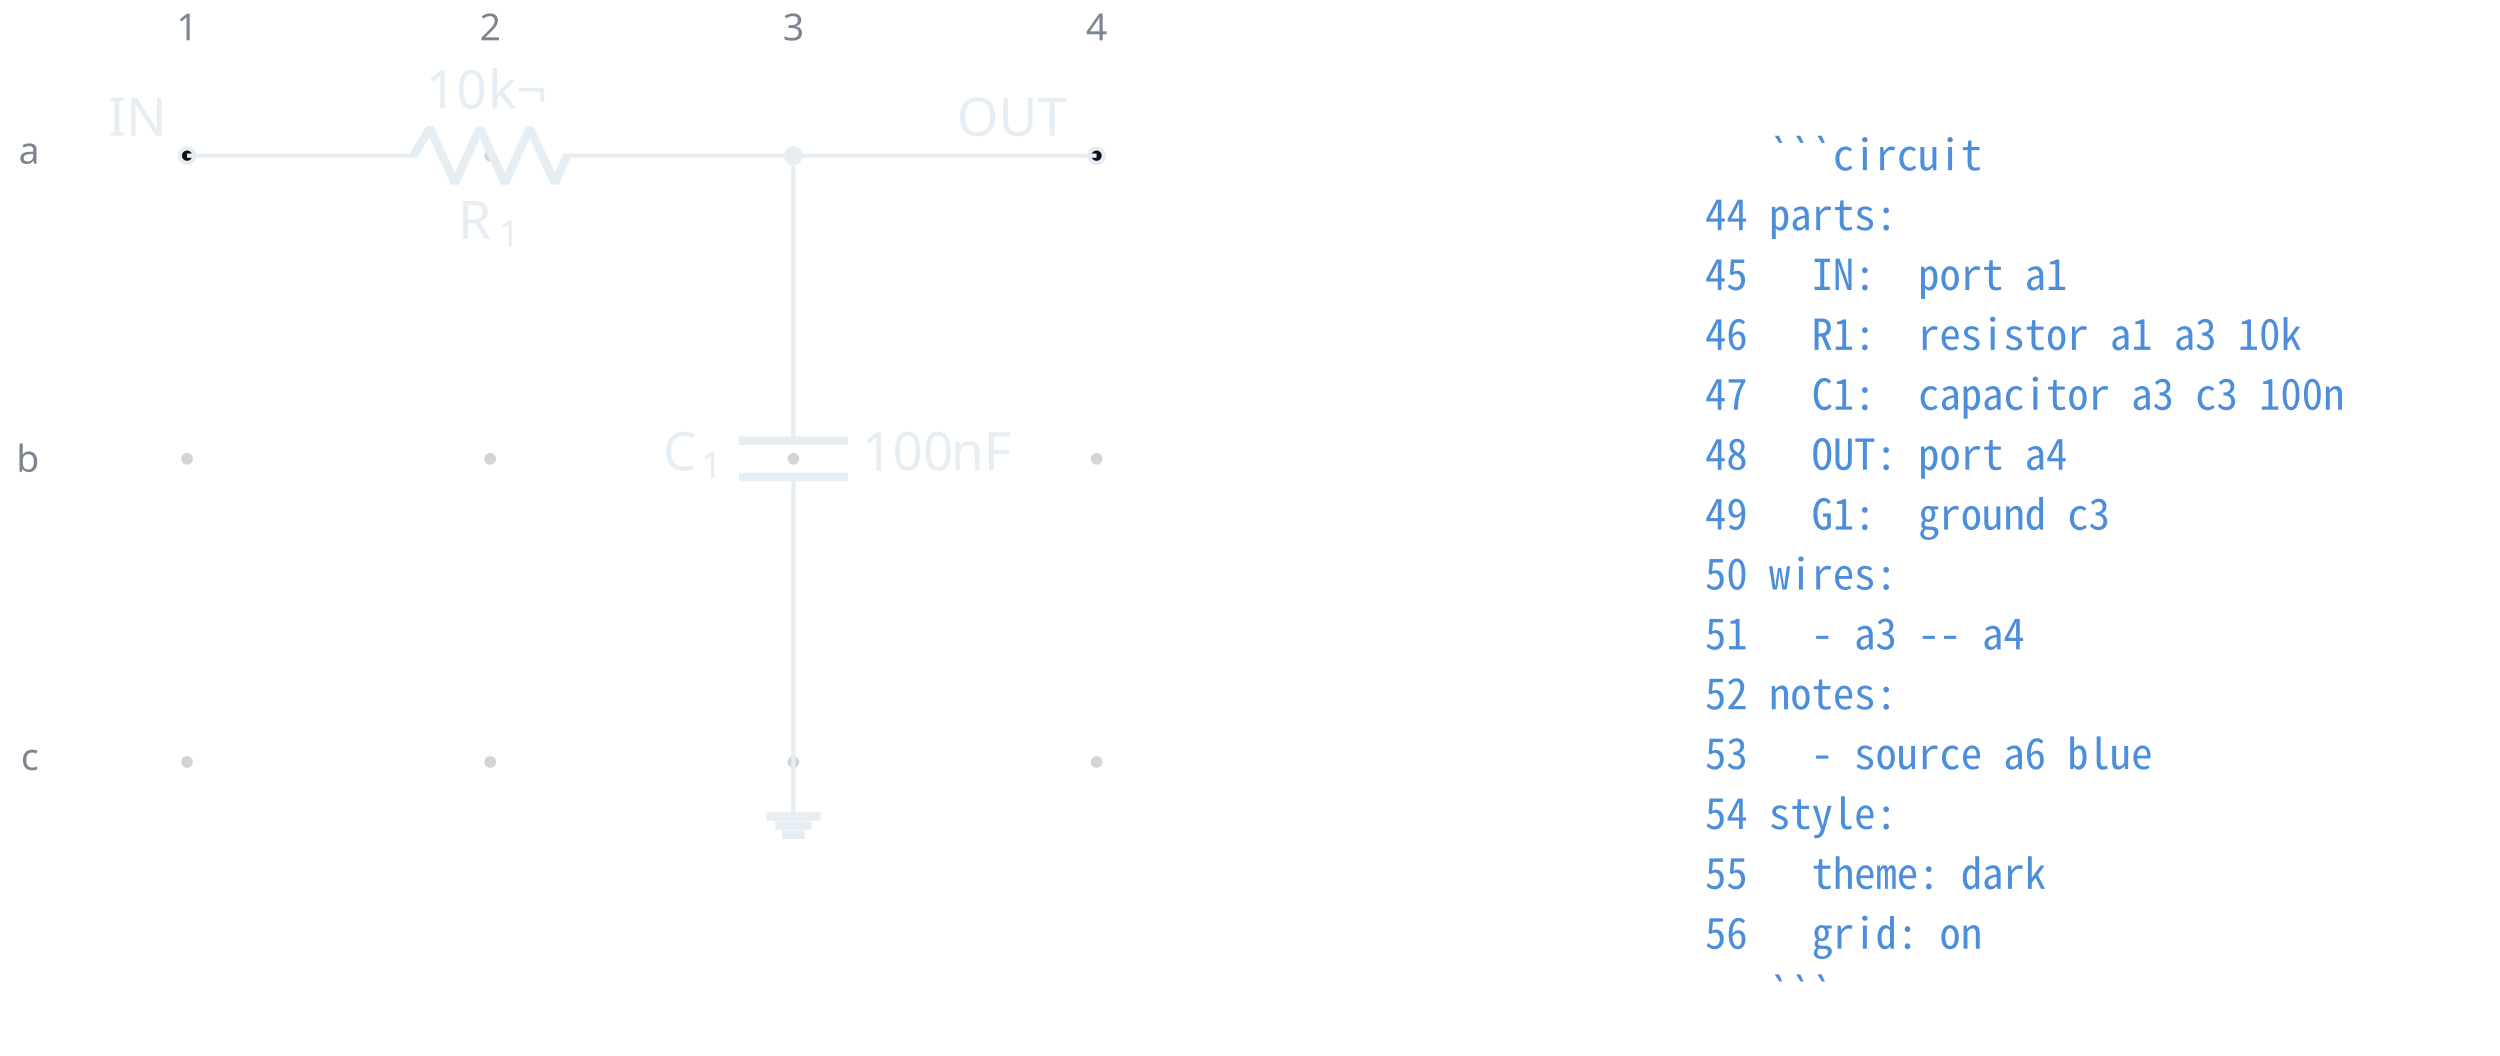
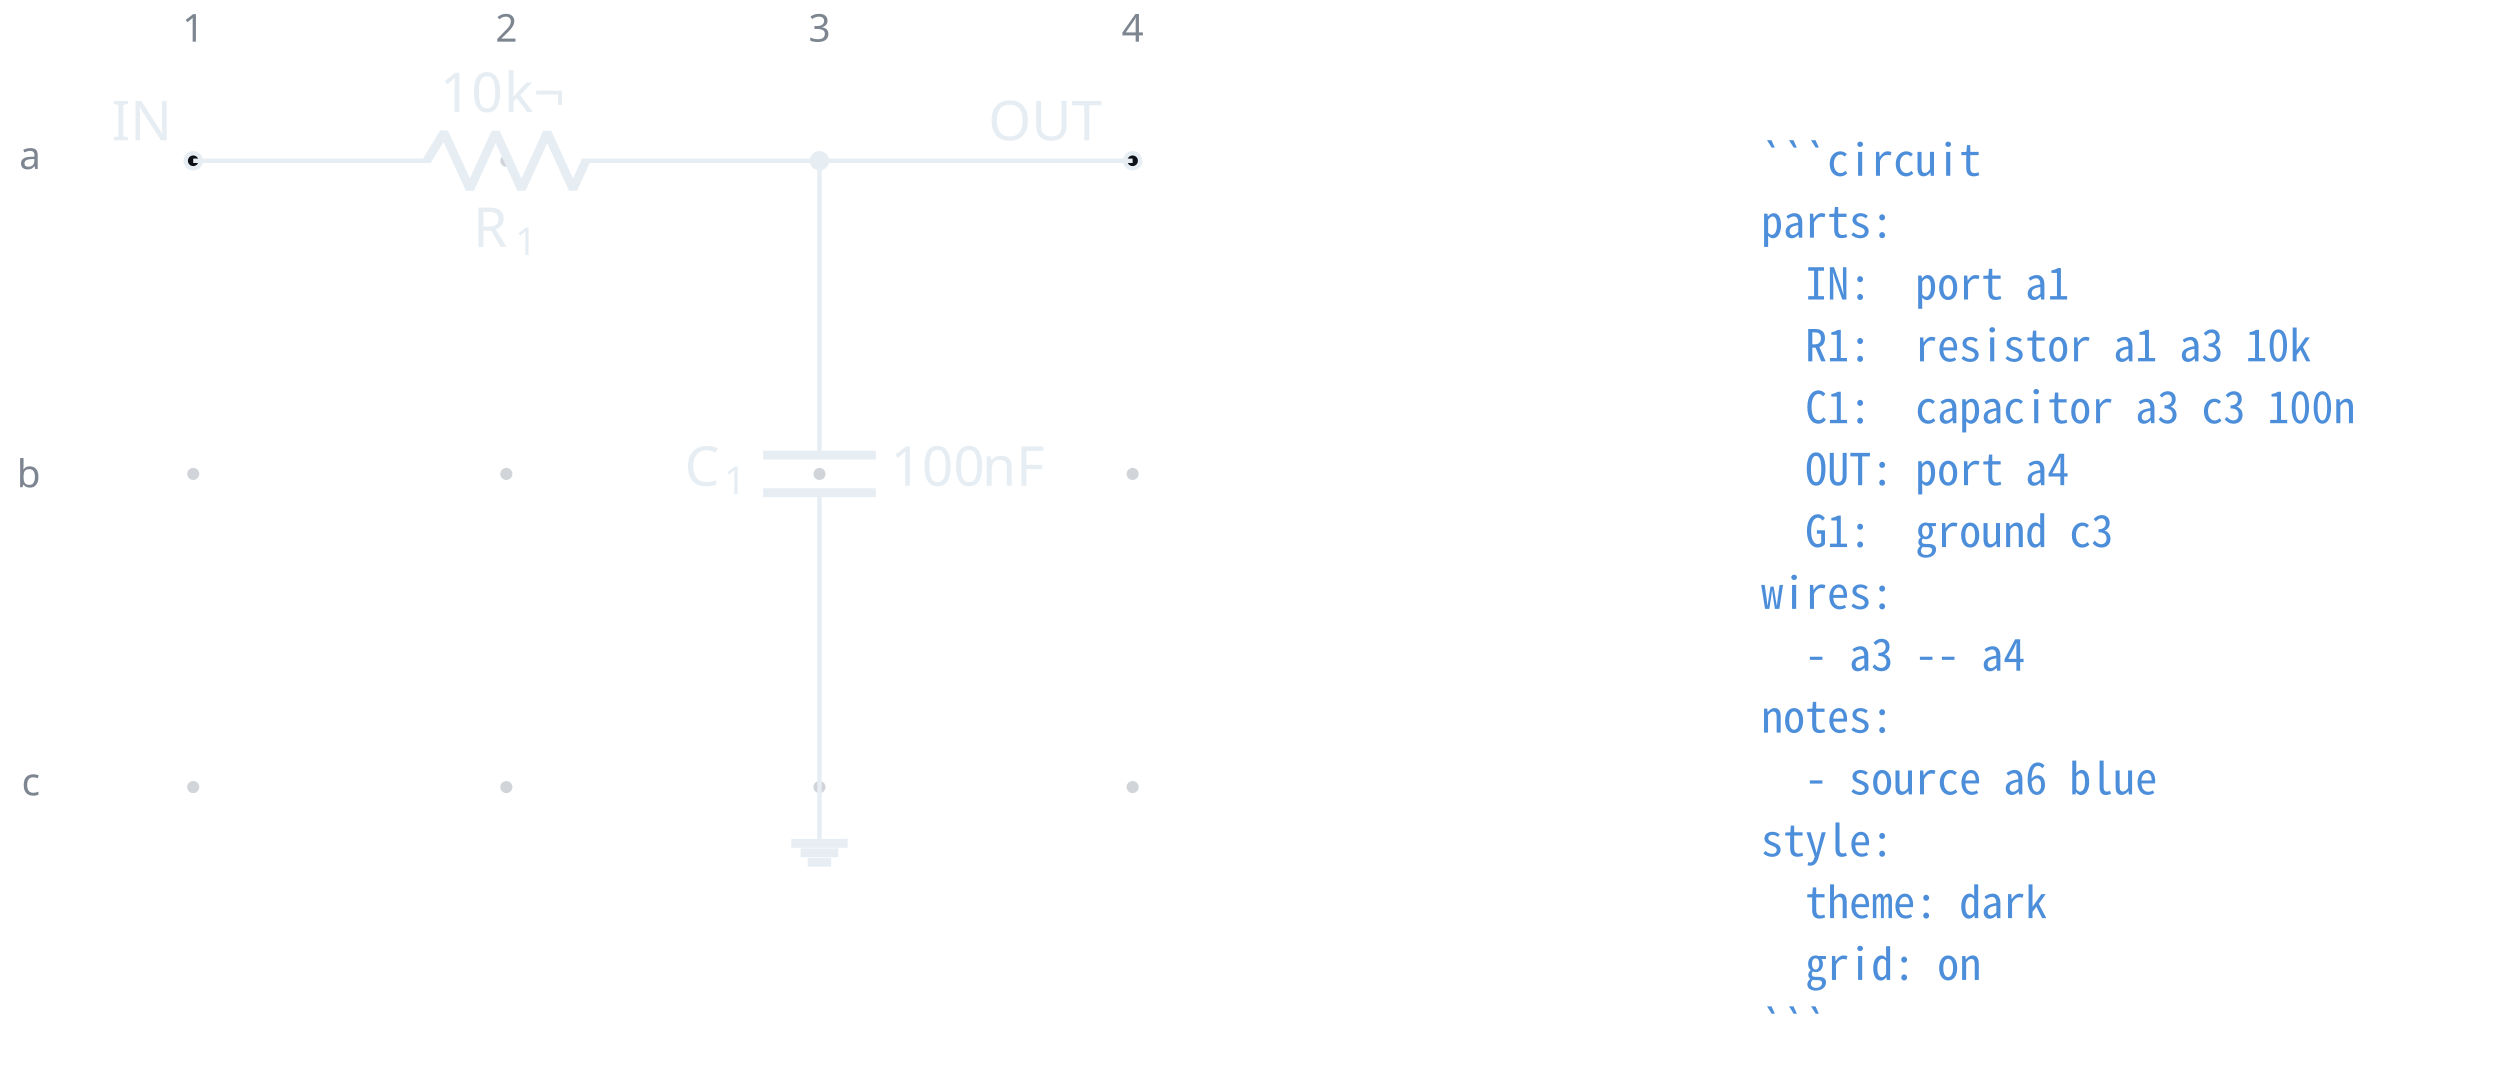
- <svg xmlns="http://www.w3.org/2000/svg" fill="#e6edf3" width="625.678" height="264.171" viewBox="-72 -72 469.259 198.128">
+ <svg xmlns="http://www.w3.org/2000/svg" fill="#e6edf3" width="605.761" height="264.171" viewBox="-72 -72 454.321 198.128">
  <g stroke="#e6edf3" stroke-miterlimit="10" stroke-width=".8">
    <path fill="#7d8590" fill-opacity=".35" stroke="none" stroke-opacity=".35" d="M-35.787-42.781a1.1 1.1 0 1 0-2.2 0 1.1 1.1 0 0 0 2.2 0M-35.787 14.124a1.1 1.1 0 1 0-2.2 0 1.1 1.1 0 0 0 2.2 0M-35.787 71.03a1.1 1.1 0 1 0-2.2 0 1.1 1.1 0 0 0 2.2 0M21.118-42.781a1.1 1.1 0 1 0-2.2 0 1.1 1.1 0 0 0 2.2 0M21.118 14.124a1.1 1.1 0 1 0-2.2 0 1.1 1.1 0 0 0 2.2 0M21.118 71.03a1.1 1.1 0 1 0-2.2 0 1.1 1.1 0 0 0 2.2 0M78.024-42.781a1.1 1.1 0 1 0-2.2 0 1.1 1.1 0 0 0 2.2 0M78.024 14.124a1.1 1.1 0 1 0-2.2 0 1.1 1.1 0 0 0 2.2 0M78.024 71.03a1.1 1.1 0 1 0-2.2 0 1.1 1.1 0 0 0 2.2 0M134.93-42.781a1.1 1.1 0 1 0-2.2 0 1.1 1.1 0 0 0 2.2 0M134.93 14.124a1.1 1.1 0 1 0-2.2 0 1.1 1.1 0 0 0 2.2 0M134.93 71.03a1.1 1.1 0 1 0-2.2 0 1.1 1.1 0 0 0 2.2 0m-1.1 0" />
    <g fill="#7d8590" stroke="#7d8590">
      <text x="-36.887" y="-42.781" fill="#7d8590" stroke="none" font-family="cmr7" font-size="7" transform="translate(-1.993 -21.645)">1</text>
    </g>
    <g fill="#7d8590" stroke="#7d8590">
      <text x="-36.887" y="-42.781" fill="#7d8590" stroke="none" font-family="cmr7" font-size="7" transform="translate(54.912 -21.645)">2</text>
    </g>
    <g fill="#7d8590" stroke="#7d8590">
      <text x="-36.887" y="-42.781" fill="#7d8590" stroke="none" font-family="cmr7" font-size="7" transform="translate(111.818 -21.645)">3</text>
    </g>
    <g fill="#7d8590" stroke="#7d8590">
      <text x="-36.887" y="-42.781" fill="#7d8590" stroke="none" font-family="cmr7" font-size="7" transform="translate(168.723 -21.645)">4</text>
    </g>
    <g fill="#7d8590" stroke="#7d8590">
      <text x="-36.887" y="-42.781" fill="#7d8590" stroke="none" font-family="cmr7" font-size="7" transform="translate(-31.62 1.507)">a</text>
    </g>
    <g fill="#7d8590" stroke="#7d8590">
      <text x="-36.887" y="-42.781" fill="#7d8590" stroke="none" font-family="cmr7" font-size="7" transform="translate(-32.05 59.336)">b</text>
    </g>
    <g fill="#7d8590" stroke="#7d8590">
      <text x="-36.887" y="-42.781" fill="#7d8590" stroke="none" font-family="cmr7" font-size="7" transform="translate(-31.189 115.318)">c</text>
    </g>
    <g fill="#0d1117">
      <path d="M-35.522-42.781a1.365 1.365 0 1 0-2.73 0 1.365 1.365 0 0 0 2.73 0Zm-1.365 0" />
    </g>
    <text x="-36.887" y="-42.781" stroke="none" font-family="cmr10" font-size="10" transform="translate(-14.844 -3.733)">IN</text>
    <path fill="none" d="M-36.887-42.781h.4m-.4 0H6.36m27.315 0h43.248m-.4 0h.4" />
    <g stroke-linejoin="bevel" stroke-width="1.6">
      <path fill="none" d="m5.561-42.781 3.143-5.122L13.39-37.66l4.685-10.243 4.686 10.243 4.686-10.243 4.686 10.243 2.343-5.121" />
    </g>
    <g stroke="none">
      <text x="-36.887" y="-42.781" font-family="cmmi10" font-size="10" transform="translate(50.866 15.648)">R</text>
      <text x="-29.294" y="-41.281" font-family="cmr7" font-size="7" transform="translate(50.866 15.648)">1</text>
    </g>
    <g stroke="none" font-family="cmr10" font-size="10">
      <text x="-36.887" y="-42.781" transform="translate(44.822 -8.863)">10</text>
      <text x="-25.221" y="-42.781" transform="translate(44.822 -8.863)">k¬</text>
    </g>
    <path fill="none" d="M76.924-42.781v.4m0-.4v53.49m0 6.83v53.49m0-.399v.4" />
    <g stroke-width="1.6">
      <path fill="none" d="M87.167 10.71H66.68m20.486 6.828H66.68" />
    </g>
    <g stroke="none">
      <text x="-36.887" y="-42.781" font-family="cmmi10" font-size="10" transform="translate(89.296 59.058)">C</text>
      <text x="-29.74" y="-41.281" font-family="cmr7" font-size="7" transform="translate(89.296 59.058)">1</text>
    </g>
    <g stroke="none" font-family="cmr10" font-size="10">
      <text x="-36.887" y="-42.781" transform="translate(126.693 59.058)">100</text>
      <text x="-20.22" y="-42.781" transform="translate(126.693 59.058)">nF</text>
    </g>
    <g fill="#0d1117">
      <path d="M135.195-42.781a1.365 1.365 0 1 0-2.731 0 1.365 1.365 0 0 0 2.73 0Zm-1.366 0" />
    </g>
    <text x="-36.887" y="-42.781" stroke="none" font-family="cmr10" font-size="10" transform="translate(144.483 -3.733)">OUT</text>
    <path fill="none" d="M76.924 71.03v10.243" />
    <path fill="none" stroke-width="1.6" d="M71.802 81.273h10.243M73.51 82.98h6.828m-5.548 1.707h4.268" />
    <path fill="none" d="M76.924-42.781h56.905" />
    <path d="M78.29-42.781a1.365 1.365 0 1 0-2.732 0 1.365 1.365 0 0 0 2.731 0Zm-1.366 0" />
    <g>
-       <text x="-36.887" y="-42.781" fill="#4c8eda" stroke="none" font-family="'Noto Sans Mono CJK JP',ui-monospace,'SFMono-Regular',Consolas,'Liberation Mono',monospace" font-size="8" transform="translate(284.927 2.733)" xml:space="preserve">   ```circuit</text>
+       <text x="-36.887" y="-42.781" fill="#4c8eda" stroke="none" font-family="'Noto Sans Mono CJK JP',ui-monospace,'SFMono-Regular',Consolas,'Liberation Mono',monospace" font-size="8" transform="translate(284.927 2.733)" xml:space="preserve">```circuit</text>
    </g>
    <g>
-       <text x="-36.887" y="-42.781" fill="#4c8eda" stroke="none" font-family="'Noto Sans Mono CJK JP',ui-monospace,'SFMono-Regular',Consolas,'Liberation Mono',monospace" font-size="8" transform="translate(284.927 13.972)" xml:space="preserve">44 parts:</text>
+       <text x="-36.887" y="-42.781" fill="#4c8eda" stroke="none" font-family="'Noto Sans Mono CJK JP',ui-monospace,'SFMono-Regular',Consolas,'Liberation Mono',monospace" font-size="8" transform="translate(284.927 13.972)" xml:space="preserve">parts:</text>
    </g>
    <g>
-       <text x="-36.887" y="-42.781" fill="#4c8eda" stroke="none" font-family="'Noto Sans Mono CJK JP',ui-monospace,'SFMono-Regular',Consolas,'Liberation Mono',monospace" font-size="8" transform="translate(284.927 25.21)" xml:space="preserve">45   IN:  port a1</text>
+       <text x="-36.887" y="-42.781" fill="#4c8eda" stroke="none" font-family="'Noto Sans Mono CJK JP',ui-monospace,'SFMono-Regular',Consolas,'Liberation Mono',monospace" font-size="8" transform="translate(284.927 25.21)" xml:space="preserve">  IN:  port a1</text>
    </g>
    <g>
-       <text x="-36.887" y="-42.781" fill="#4c8eda" stroke="none" font-family="'Noto Sans Mono CJK JP',ui-monospace,'SFMono-Regular',Consolas,'Liberation Mono',monospace" font-size="8" transform="translate(284.927 36.45)" xml:space="preserve">46   R1:  resistor a1 a3 10k</text>
+       <text x="-36.887" y="-42.781" fill="#4c8eda" stroke="none" font-family="'Noto Sans Mono CJK JP',ui-monospace,'SFMono-Regular',Consolas,'Liberation Mono',monospace" font-size="8" transform="translate(284.927 36.45)" xml:space="preserve">  R1:  resistor a1 a3 10k</text>
    </g>
    <g>
-       <text x="-36.887" y="-42.781" fill="#4c8eda" stroke="none" font-family="'Noto Sans Mono CJK JP',ui-monospace,'SFMono-Regular',Consolas,'Liberation Mono',monospace" font-size="8" transform="translate(284.927 47.689)" xml:space="preserve">47   C1:  capacitor a3 c3 100n</text>
+       <text x="-36.887" y="-42.781" fill="#4c8eda" stroke="none" font-family="'Noto Sans Mono CJK JP',ui-monospace,'SFMono-Regular',Consolas,'Liberation Mono',monospace" font-size="8" transform="translate(284.927 47.689)" xml:space="preserve">  C1:  capacitor a3 c3 100n</text>
    </g>
    <g>
-       <text x="-36.887" y="-42.781" fill="#4c8eda" stroke="none" font-family="'Noto Sans Mono CJK JP',ui-monospace,'SFMono-Regular',Consolas,'Liberation Mono',monospace" font-size="8" transform="translate(284.927 58.956)" xml:space="preserve">48   OUT: port a4</text>
+       <text x="-36.887" y="-42.781" fill="#4c8eda" stroke="none" font-family="'Noto Sans Mono CJK JP',ui-monospace,'SFMono-Regular',Consolas,'Liberation Mono',monospace" font-size="8" transform="translate(284.927 58.956)" xml:space="preserve">  OUT: port a4</text>
    </g>
    <g>
-       <text x="-36.887" y="-42.781" fill="#4c8eda" stroke="none" font-family="'Noto Sans Mono CJK JP',ui-monospace,'SFMono-Regular',Consolas,'Liberation Mono',monospace" font-size="8" transform="translate(284.927 70.195)" xml:space="preserve">49   G1:  ground c3</text>
+       <text x="-36.887" y="-42.781" fill="#4c8eda" stroke="none" font-family="'Noto Sans Mono CJK JP',ui-monospace,'SFMono-Regular',Consolas,'Liberation Mono',monospace" font-size="8" transform="translate(284.927 70.195)" xml:space="preserve">  G1:  ground c3</text>
    </g>
    <g>
-       <text x="-36.887" y="-42.781" fill="#4c8eda" stroke="none" font-family="'Noto Sans Mono CJK JP',ui-monospace,'SFMono-Regular',Consolas,'Liberation Mono',monospace" font-size="8" transform="translate(284.927 81.434)" xml:space="preserve">50 wires:</text>
+       <text x="-36.887" y="-42.781" fill="#4c8eda" stroke="none" font-family="'Noto Sans Mono CJK JP',ui-monospace,'SFMono-Regular',Consolas,'Liberation Mono',monospace" font-size="8" transform="translate(284.927 81.434)" xml:space="preserve">wires:</text>
    </g>
    <g>
-       <text x="-36.887" y="-42.781" fill="#4c8eda" stroke="none" font-family="'Noto Sans Mono CJK JP',ui-monospace,'SFMono-Regular',Consolas,'Liberation Mono',monospace" font-size="8" transform="translate(284.927 92.672)" xml:space="preserve">51   - a3 -- a4</text>
+       <text x="-36.887" y="-42.781" fill="#4c8eda" stroke="none" font-family="'Noto Sans Mono CJK JP',ui-monospace,'SFMono-Regular',Consolas,'Liberation Mono',monospace" font-size="8" transform="translate(284.927 92.672)" xml:space="preserve">  - a3 -- a4</text>
    </g>
    <g>
-       <text x="-36.887" y="-42.781" fill="#4c8eda" stroke="none" font-family="'Noto Sans Mono CJK JP',ui-monospace,'SFMono-Regular',Consolas,'Liberation Mono',monospace" font-size="8" transform="translate(284.927 103.911)" xml:space="preserve">52 notes:</text>
+       <text x="-36.887" y="-42.781" fill="#4c8eda" stroke="none" font-family="'Noto Sans Mono CJK JP',ui-monospace,'SFMono-Regular',Consolas,'Liberation Mono',monospace" font-size="8" transform="translate(284.927 103.911)" xml:space="preserve">notes:</text>
    </g>
    <g>
-       <text x="-36.887" y="-42.781" fill="#4c8eda" stroke="none" font-family="'Noto Sans Mono CJK JP',ui-monospace,'SFMono-Regular',Consolas,'Liberation Mono',monospace" font-size="8" transform="translate(284.927 115.15)" xml:space="preserve">53   - source a6 blue</text>
+       <text x="-36.887" y="-42.781" fill="#4c8eda" stroke="none" font-family="'Noto Sans Mono CJK JP',ui-monospace,'SFMono-Regular',Consolas,'Liberation Mono',monospace" font-size="8" transform="translate(284.927 115.15)" xml:space="preserve">  - source a6 blue</text>
    </g>
    <g>
-       <text x="-36.887" y="-42.781" fill="#4c8eda" stroke="none" font-family="'Noto Sans Mono CJK JP',ui-monospace,'SFMono-Regular',Consolas,'Liberation Mono',monospace" font-size="8" transform="translate(284.927 126.389)" xml:space="preserve">54 style:</text>
+       <text x="-36.887" y="-42.781" fill="#4c8eda" stroke="none" font-family="'Noto Sans Mono CJK JP',ui-monospace,'SFMono-Regular',Consolas,'Liberation Mono',monospace" font-size="8" transform="translate(284.927 126.389)" xml:space="preserve">style:</text>
    </g>
    <g>
-       <text x="-36.887" y="-42.781" fill="#4c8eda" stroke="none" font-family="'Noto Sans Mono CJK JP',ui-monospace,'SFMono-Regular',Consolas,'Liberation Mono',monospace" font-size="8" transform="translate(284.927 137.628)" xml:space="preserve">55   theme: dark</text>
+       <text x="-36.887" y="-42.781" fill="#4c8eda" stroke="none" font-family="'Noto Sans Mono CJK JP',ui-monospace,'SFMono-Regular',Consolas,'Liberation Mono',monospace" font-size="8" transform="translate(284.927 137.628)" xml:space="preserve">  theme: dark</text>
    </g>
    <g>
-       <text x="-36.887" y="-42.781" fill="#4c8eda" stroke="none" font-family="'Noto Sans Mono CJK JP',ui-monospace,'SFMono-Regular',Consolas,'Liberation Mono',monospace" font-size="8" transform="translate(284.927 148.867)" xml:space="preserve">56   grid: on</text>
+       <text x="-36.887" y="-42.781" fill="#4c8eda" stroke="none" font-family="'Noto Sans Mono CJK JP',ui-monospace,'SFMono-Regular',Consolas,'Liberation Mono',monospace" font-size="8" transform="translate(284.927 148.867)" xml:space="preserve">  grid: on</text>
    </g>
    <g>
-       <text x="-36.887" y="-42.781" fill="#4c8eda" stroke="none" font-family="'Noto Sans Mono CJK JP',ui-monospace,'SFMono-Regular',Consolas,'Liberation Mono',monospace" font-size="8" transform="translate(284.927 160.134)" xml:space="preserve">   ```</text>
+       <text x="-36.887" y="-42.781" fill="#4c8eda" stroke="none" font-family="'Noto Sans Mono CJK JP',ui-monospace,'SFMono-Regular',Consolas,'Liberation Mono',monospace" font-size="8" transform="translate(284.927 160.134)" xml:space="preserve">```</text>
    </g>
  </g>
</svg>
